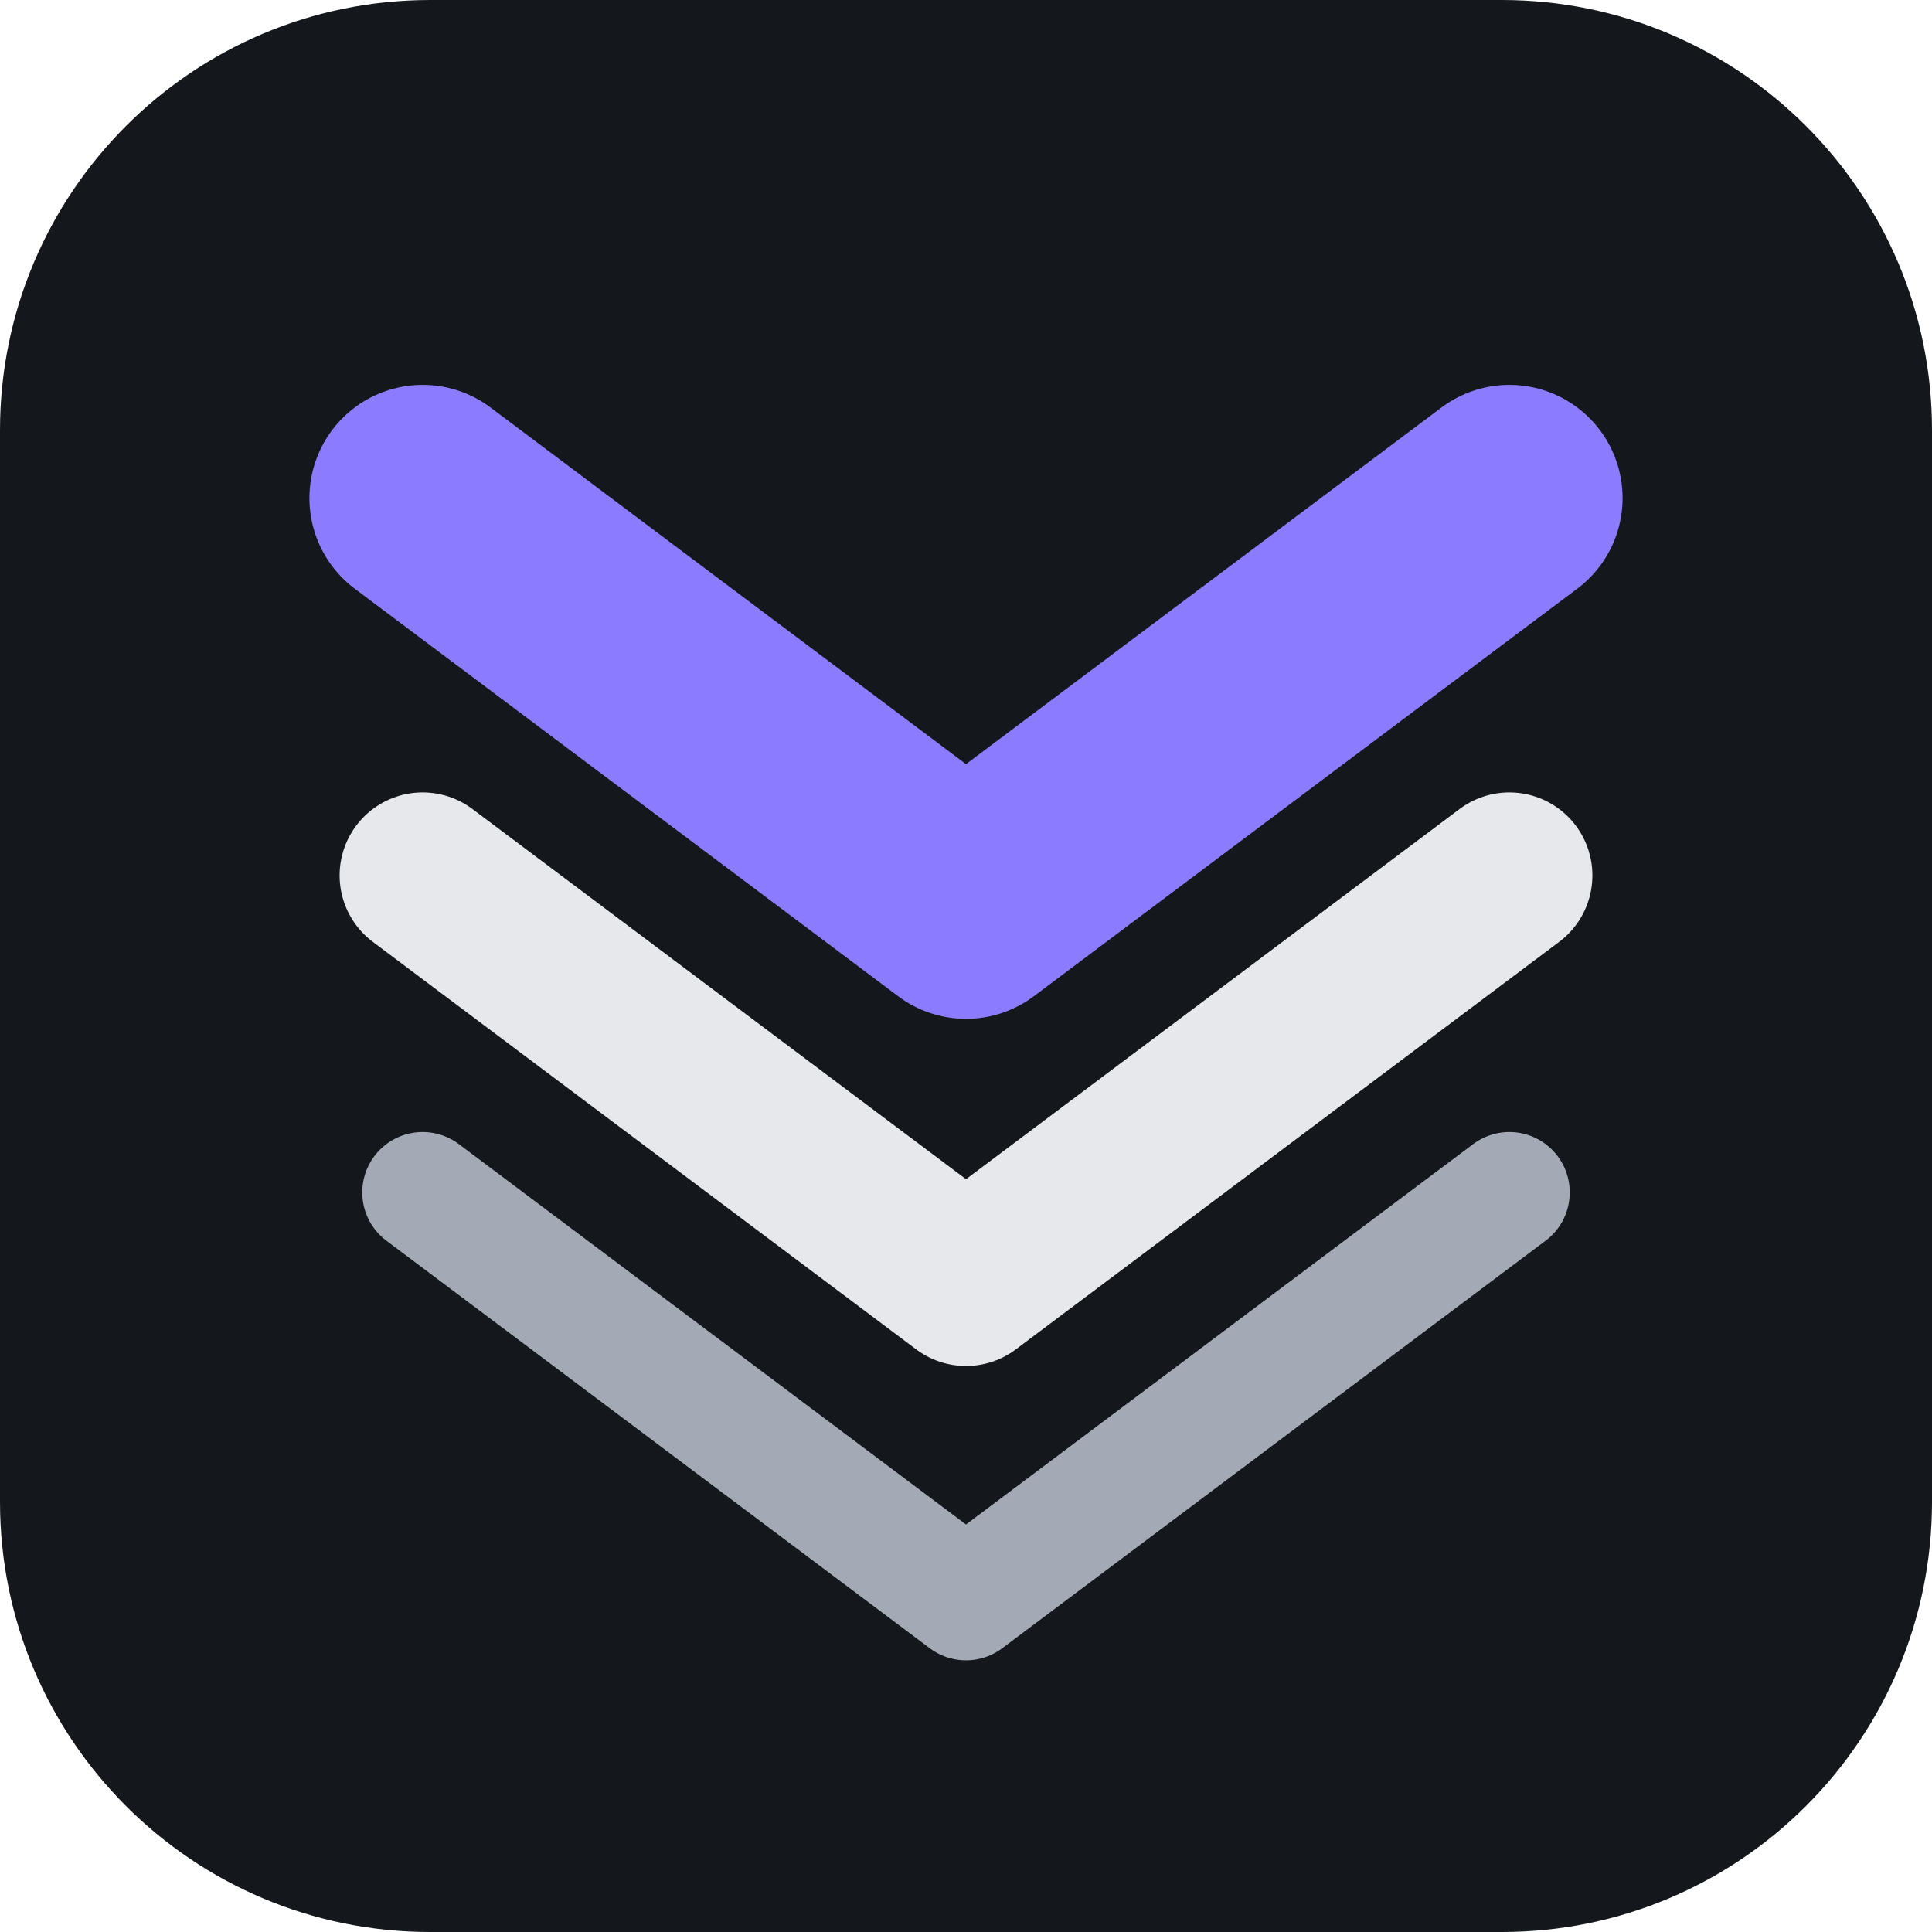
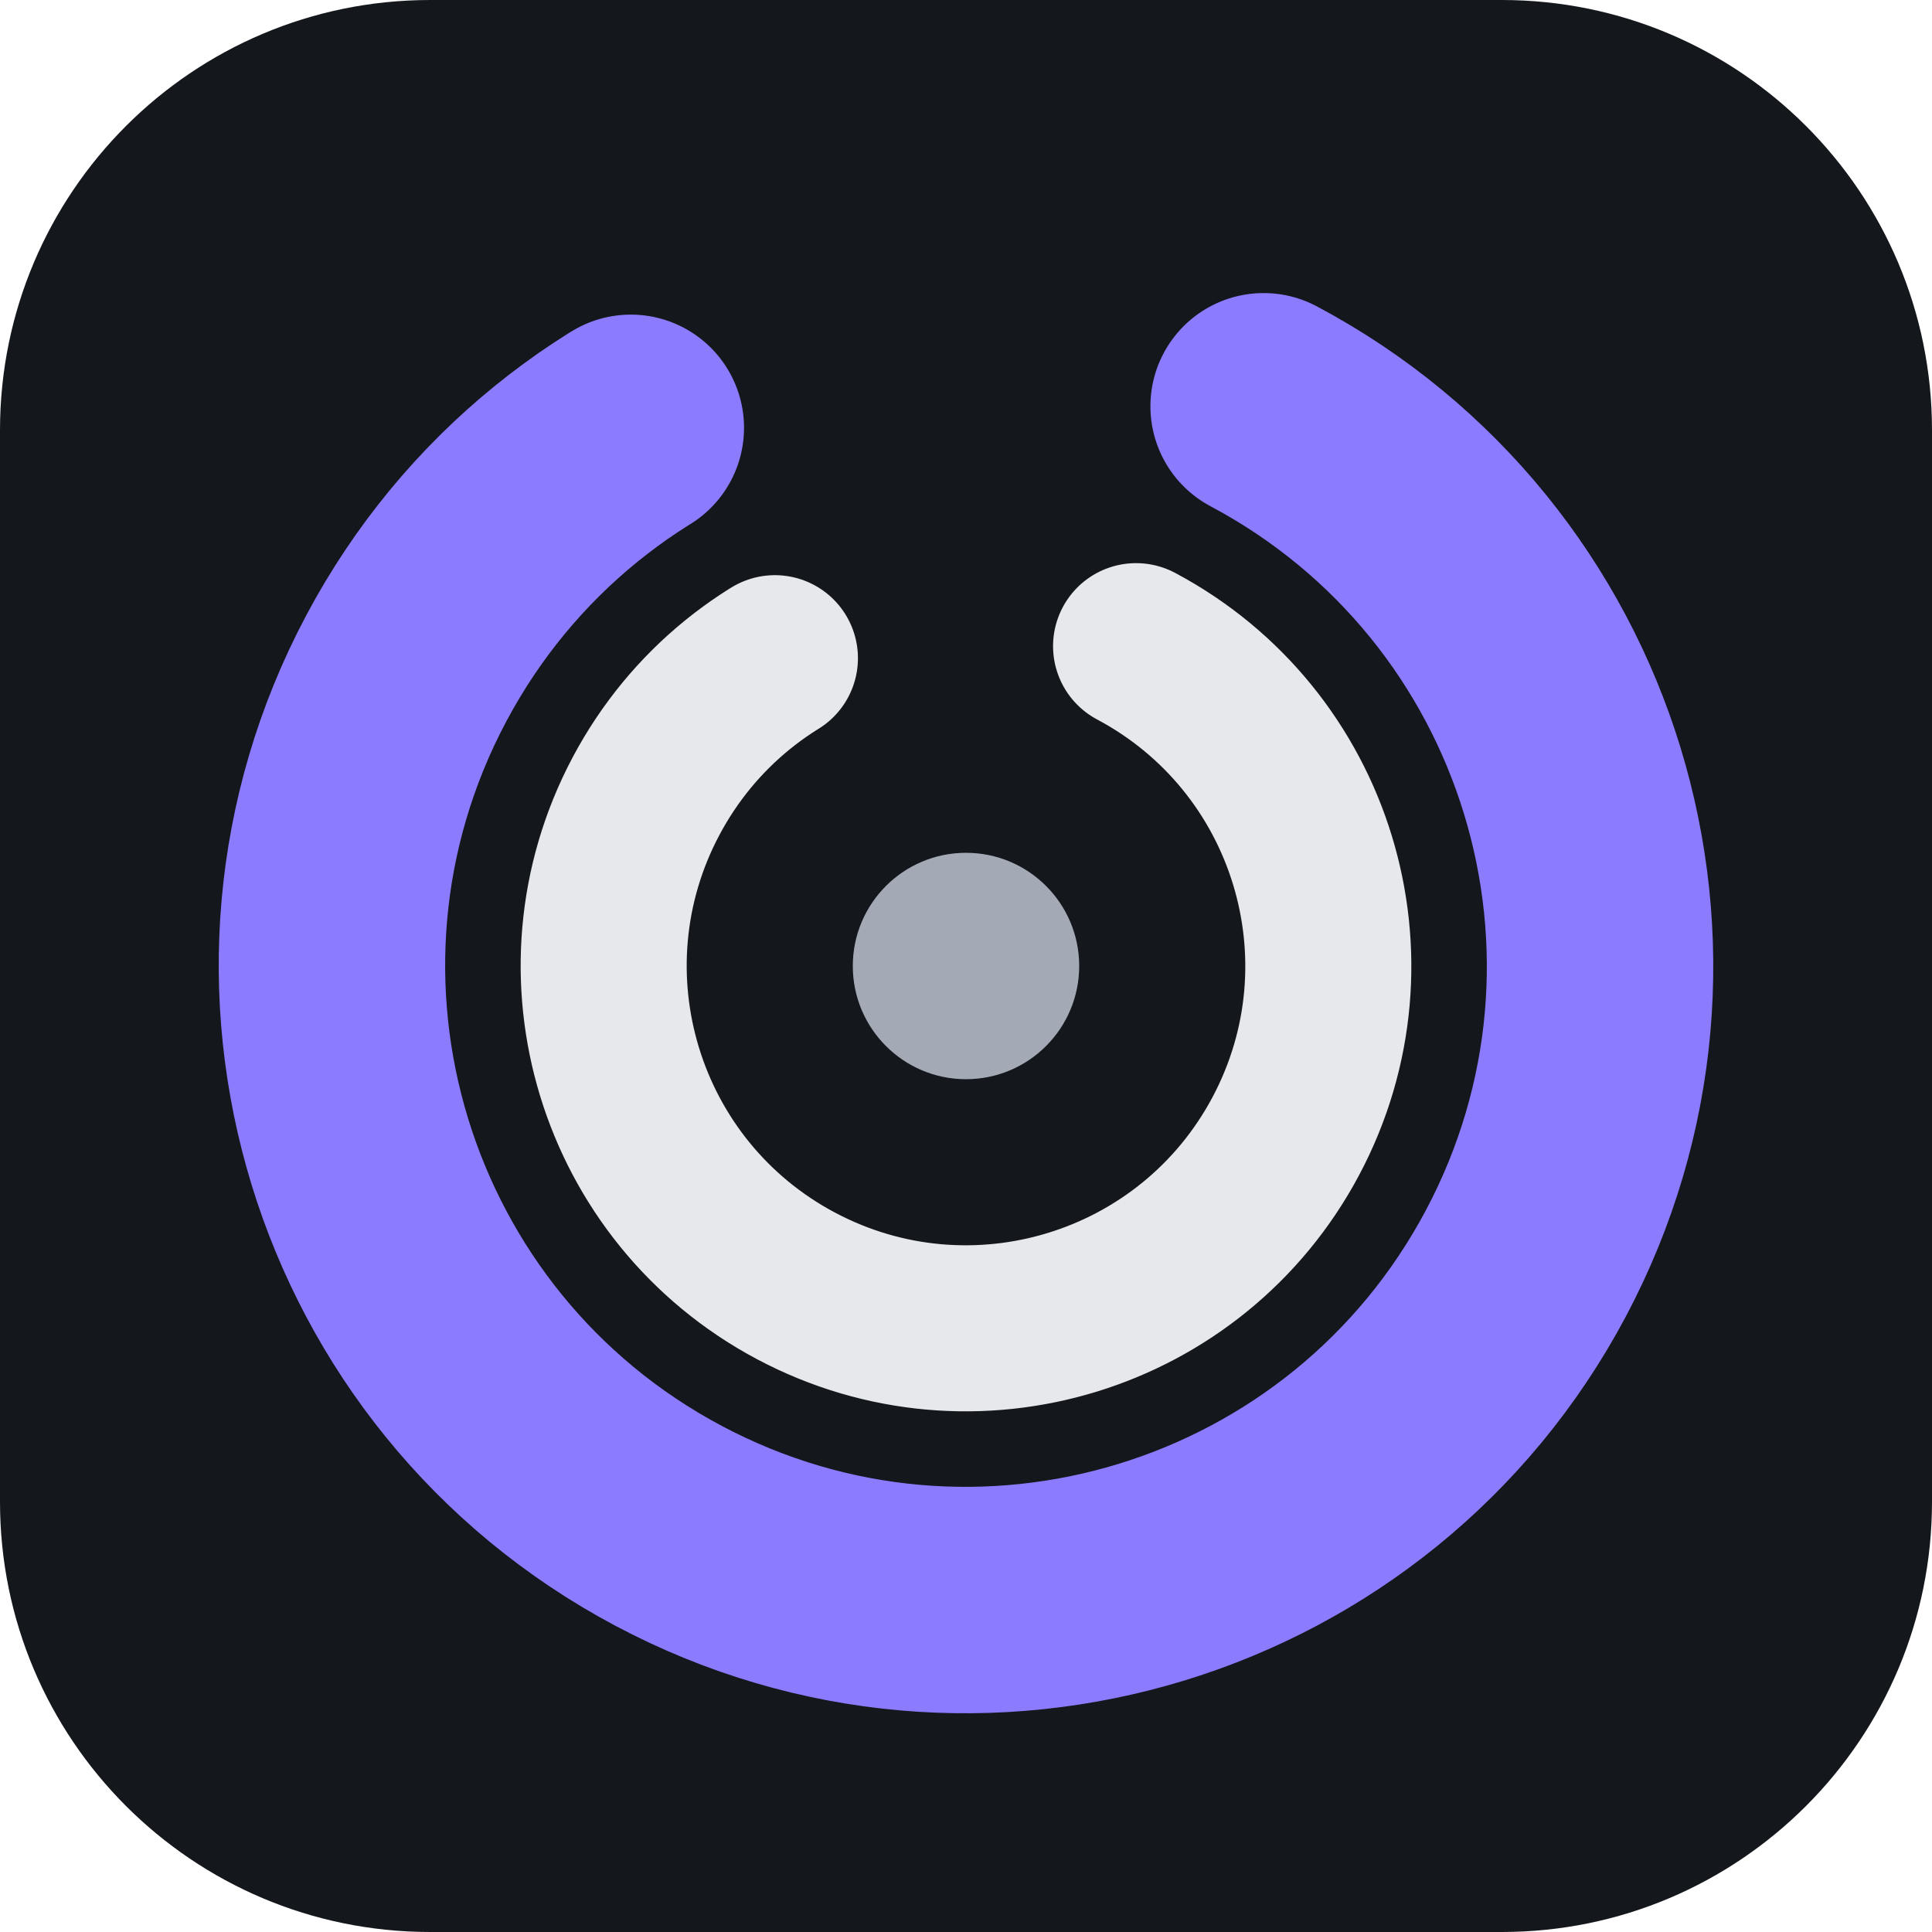
<svg xmlns="http://www.w3.org/2000/svg" viewBox="0 0 512 512" role="img" aria-label="Varve">
  <rect width="512" height="512" rx="114" fill="#14171C" />
-   <g fill="none" stroke-linecap="round" stroke-linejoin="round">
-     <path d="M112 132 L256 240 L400 132" stroke="#8B7CFF" stroke-width="60" />
-     <path d="M112 232 L256 340 L400 232" stroke="#E6E8EC" stroke-width="44" />
-     <path d="M112 316 L256 424 L400 316" stroke="#A3A9B5" stroke-width="32" />
+   <g fill="none" stroke-linecap="round" transform="rotate(-62 256 256)">
+     <circle cx="256" cy="256" r="168" stroke="#8B7CFF" stroke-width="60" stroke-dasharray="880 1056" />
+     <circle cx="256" cy="256" r="96" stroke="#E6E8EC" stroke-width="44" stroke-dasharray="503 604" />
  </g>
+   <circle cx="256" cy="256" r="30" fill="#A3A9B5" />
</svg>
